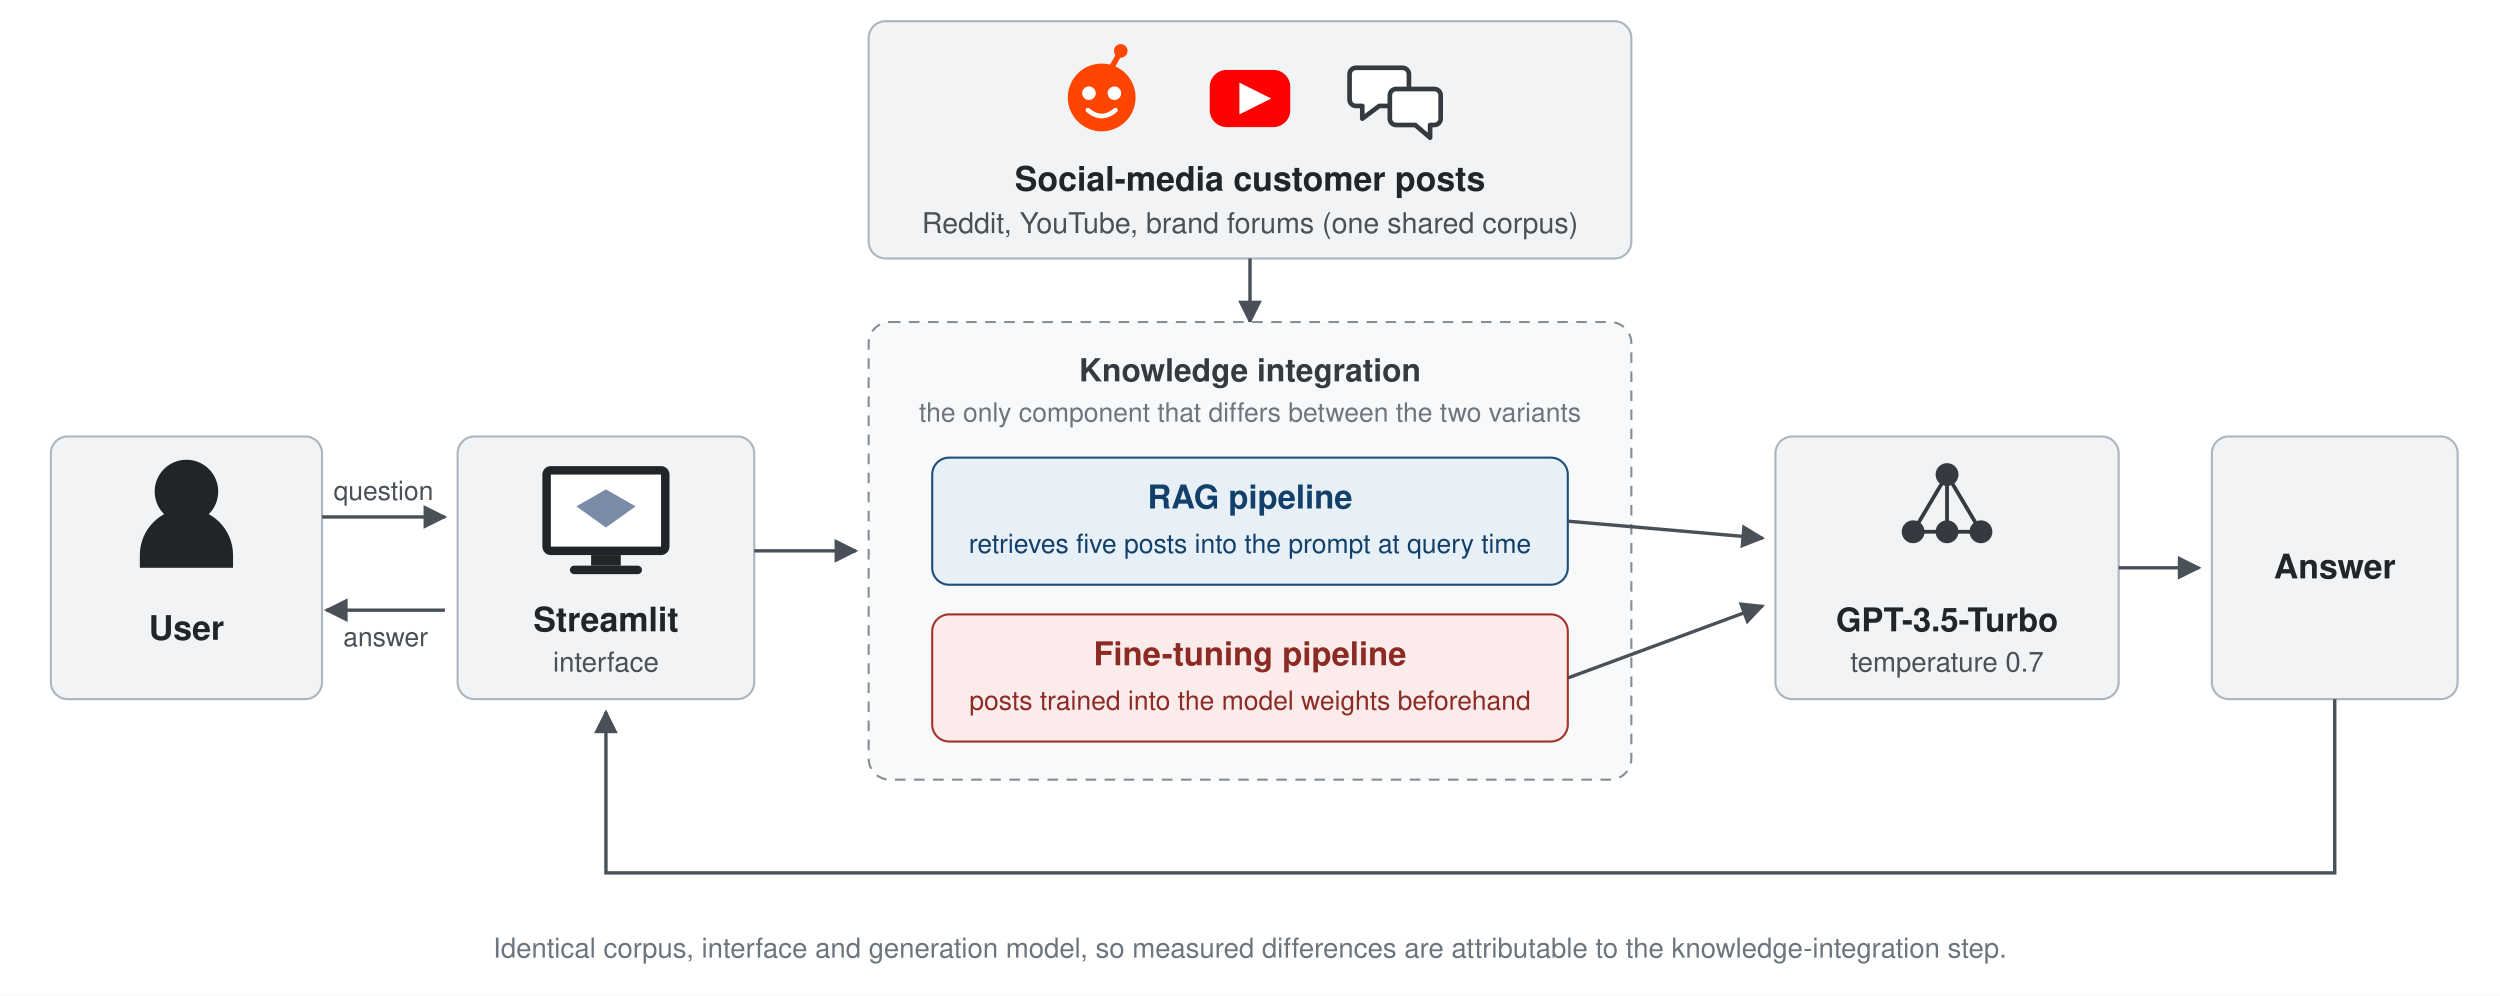
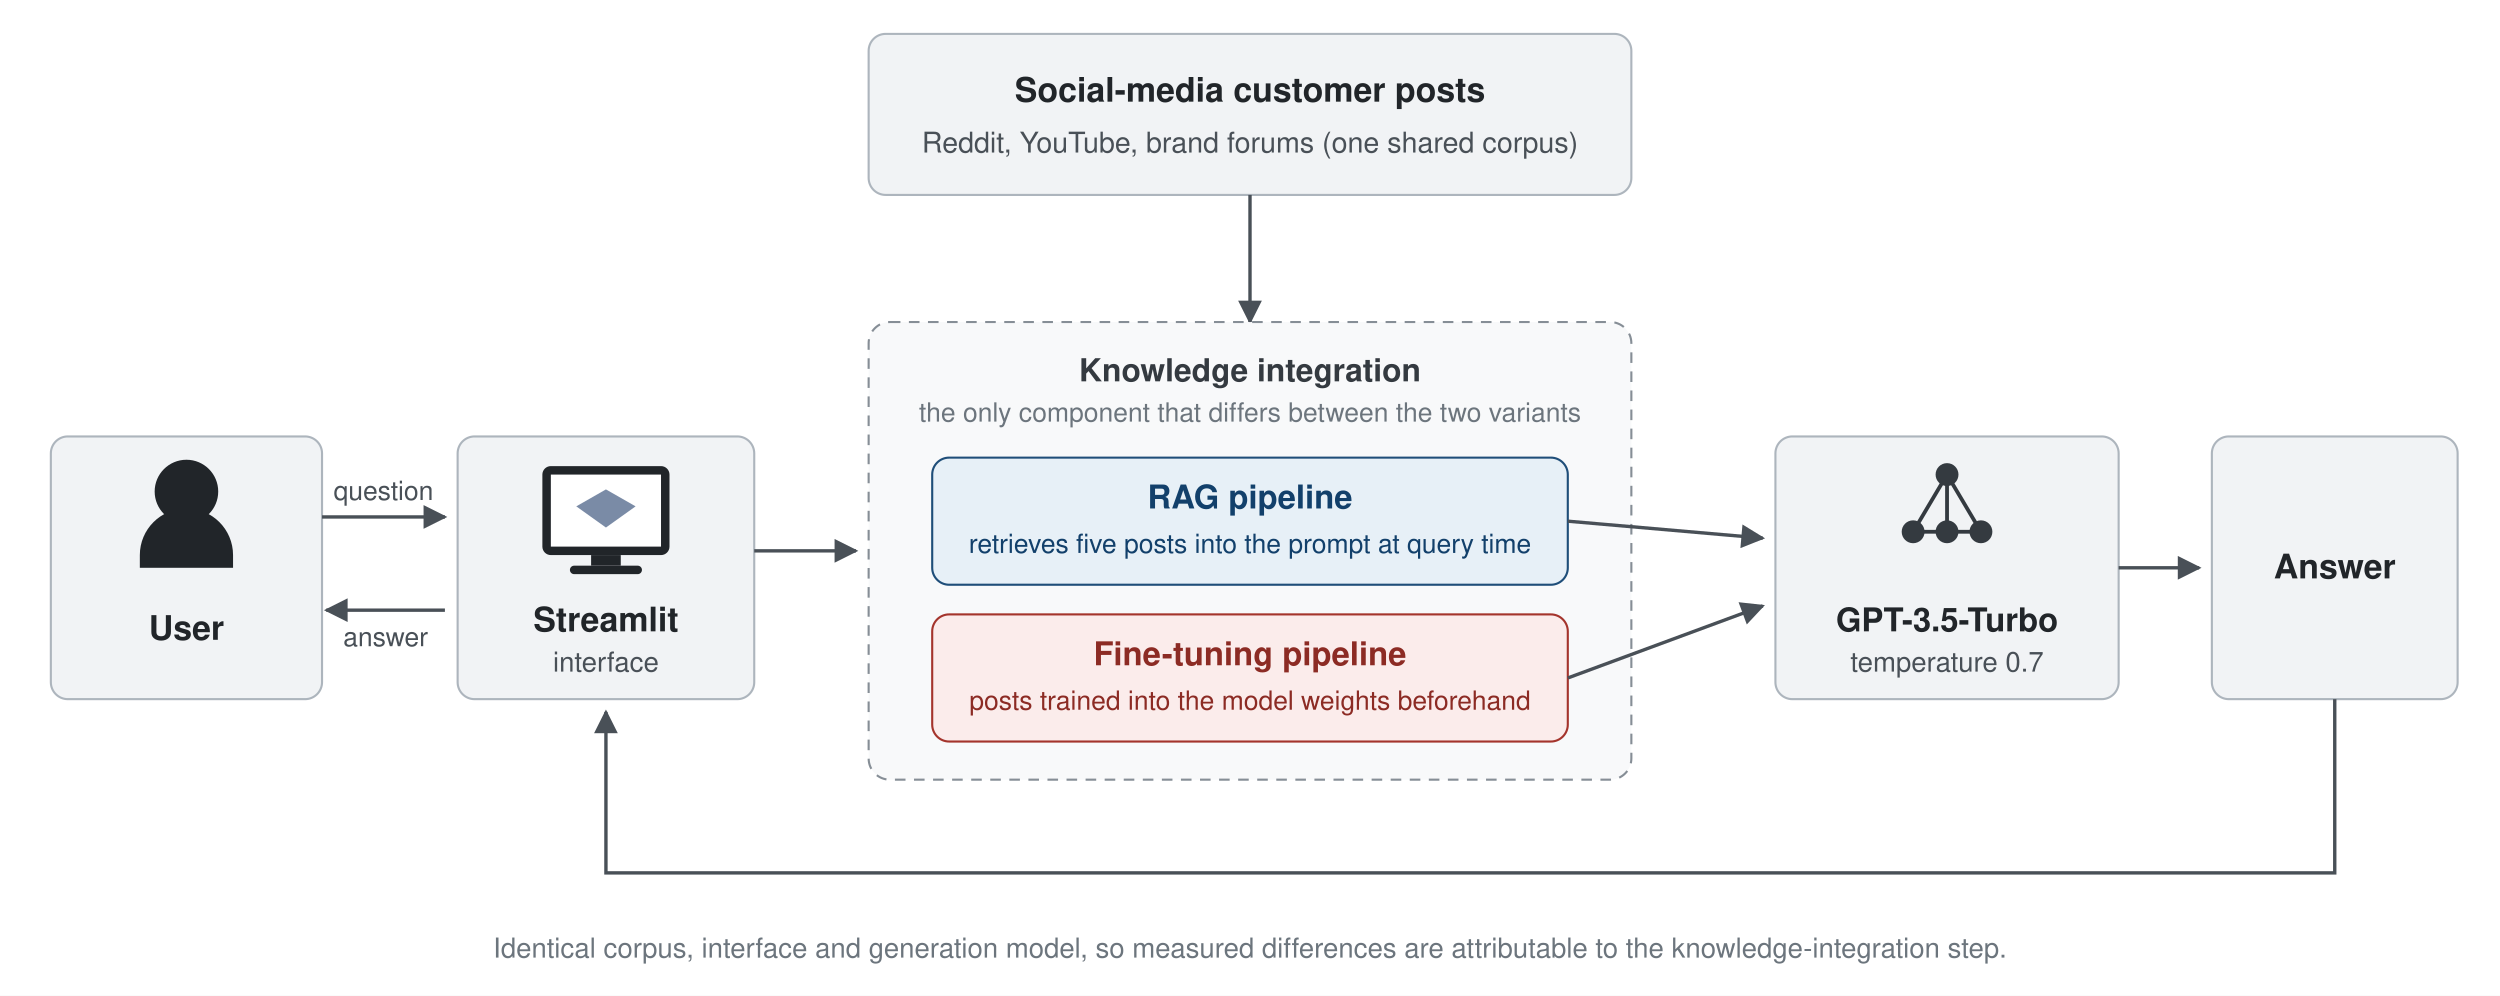
<svg xmlns="http://www.w3.org/2000/svg" viewBox="0 0 1180 470" width="1180" height="470" font-family="-apple-system, BlinkMacSystemFont, 'Segoe UI', Helvetica, Arial, sans-serif">
  <rect width="1180" height="470" fill="#ffffff" />
  <defs>
    <marker id="a" viewBox="0 0 10 10" refX="9" refY="5" markerWidth="7" markerHeight="7" orient="auto-start-reverse">
      <path d="M0,0 L10,5 L0,10 z" fill="#495057" />
    </marker>
  </defs>
-   <rect x="410" y="10" width="360" height="112" rx="8" fill="#f1f3f5" stroke="#adb5bd" />
-   <g transform="translate(520,44)">
-     <circle cx="0" cy="2" r="16" fill="#FF4500" />
-     <circle cx="-6" cy="0" r="3.2" fill="#ffffff" />
-     <circle cx="6" cy="0" r="3.2" fill="#ffffff" />
-     <path d="M-6.5,8 q6.5,5.5 13,0" stroke="#ffffff" stroke-width="2.2" fill="none" stroke-linecap="round" />
-     <path d="M4,-11 L8,-18" stroke="#FF4500" stroke-width="2.6" stroke-linecap="round" />
-     <circle cx="9" cy="-20" r="3.2" fill="#FF4500" />
-   </g>
-   <g transform="translate(590,44)">
-     <rect x="-19" y="-11" width="38" height="27" rx="8" fill="#FF0000" />
-     <path d="M-5,-5 L10,2.5 L-5,10 Z" fill="#ffffff" />
-   </g>
-   <g transform="translate(660,44)" stroke="#343a40" stroke-width="2.2" stroke-linejoin="round">
-     <path d="M-20,-12 h22 a3,3 0 0 1 3,3 v12 a3,3 0 0 1 -3,3 h-11 l-8,6 v-6 h-3 a3,3 0 0 1 -3,-3 v-12 a3,3 0 0 1 3,-3 z" fill="#ffffff" />
-     <path d="M-1,-2 h18 a3,3 0 0 1 3,3 v11 a3,3 0 0 1 -3,3 h-2 v6 l-7,-6 h-9 a3,3 0 0 1 -3,-3 v-11 a3,3 0 0 1 3,-3 z" fill="#ffffff" />
-   </g>
-   <text x="590" y="90" text-anchor="middle" font-size="16" font-weight="600" fill="#212529">Social-media customer posts</text>
-   <text x="590" y="110" text-anchor="middle" font-size="13.5" fill="#495057">Reddit, YouTube, brand forums (one shared corpus)</text>
-   <path d="M590,122 L590,152" stroke="#495057" stroke-width="1.6" marker-end="url(#a)" />
+   <rect x="410" y="16" width="360" height="76" rx="8" fill="#f1f3f5" stroke="#adb5bd" />
+   <text x="590" y="48" text-anchor="middle" font-size="16" font-weight="600" fill="#212529">Social-media customer posts</text>
+   <text x="590" y="72" text-anchor="middle" font-size="13.5" fill="#495057">Reddit, YouTube, brand forums (one shared corpus)</text>
+   <path d="M590,92 L590,152" stroke="#495057" stroke-width="1.6" marker-end="url(#a)" />
  <rect x="24" y="206" width="128" height="124" rx="8" fill="#f1f3f5" stroke="#adb5bd" />
  <g transform="translate(88,244)">
    <circle cx="0" cy="-12" r="15" fill="#212529" />
    <path d="M-22,24 v-6 a22,22 0 0 1 44,0 v6 z" fill="#212529" />
  </g>
  <text x="88" y="302" text-anchor="middle" font-size="16" font-weight="600" fill="#212529">User</text>
  <rect x="216" y="206" width="140" height="124" rx="8" fill="#f1f3f5" stroke="#adb5bd" />
  <g transform="translate(286,242)">
    <rect x="-30" y="-22" width="60" height="42" rx="4" fill="#212529" />
    <rect x="-26" y="-18" width="52" height="34" fill="#ffffff" />
    <path d="M-14,-3 L0,-11 L14,-3 L0,7 Z" fill="#7a8ba6" />
    <rect x="-7" y="20" width="14" height="5" fill="#212529" />
    <rect x="-17" y="25" width="34" height="4" rx="2" fill="#212529" />
  </g>
  <text x="286" y="298" text-anchor="middle" font-size="16" font-weight="600" fill="#212529">Streamlit</text>
  <text x="286" y="317" text-anchor="middle" font-size="13" fill="#495057">interface</text>
  <path d="M152,244 L210,244" stroke="#495057" stroke-width="1.6" marker-end="url(#a)" />
  <text x="181" y="236" text-anchor="middle" font-size="12.5" fill="#495057">question</text>
  <path d="M210,288 L154,288" stroke="#495057" stroke-width="1.6" marker-end="url(#a)" />
  <text x="182" y="305" text-anchor="middle" font-size="12.5" fill="#495057">answer</text>
  <rect x="410" y="152" width="360" height="216" rx="10" fill="#f8f9fa" stroke="#868e96" stroke-dasharray="5 4" />
  <text x="590" y="180" text-anchor="middle" font-size="15" font-weight="600" fill="#343a40">Knowledge integration</text>
  <text x="590" y="199" text-anchor="middle" font-size="12.5" fill="#6c757d">the only component that differs between the two variants</text>
  <rect x="440" y="216" width="300" height="60" rx="8" fill="#e7f0f7" stroke="#1f4e79" />
  <text x="590" y="240" text-anchor="middle" font-size="15.5" font-weight="600" fill="#12406b">RAG pipeline</text>
  <text x="590" y="261" text-anchor="middle" font-size="12.5" fill="#12406b">retrieves five posts into the prompt at query time</text>
  <rect x="440" y="290" width="300" height="60" rx="8" fill="#fbeceb" stroke="#a4342c" />
  <text x="590" y="314" text-anchor="middle" font-size="15.5" font-weight="600" fill="#8c2b24">Fine-tuning pipeline</text>
  <text x="590" y="335" text-anchor="middle" font-size="12.5" fill="#8c2b24">posts trained into the model weights beforehand</text>
  <path d="M356,260 L404,260" stroke="#495057" stroke-width="1.6" marker-end="url(#a)" />
  <rect x="838" y="206" width="162" height="124" rx="8" fill="#f1f3f5" stroke="#adb5bd" />
  <g transform="translate(919,242)">
    <path d="M0,-18 L-16,9 M0,-18 L16,9 M-16,9 L16,9 M0,-18 L0,9" stroke="#343a40" stroke-width="1.8" fill="none" />
    <circle cx="0" cy="-18" r="5.4" fill="#343a40" />
    <circle cx="-16" cy="9" r="5.4" fill="#343a40" />
    <circle cx="16" cy="9" r="5.4" fill="#343a40" />
    <circle cx="0" cy="9" r="5.4" fill="#343a40" />
  </g>
  <text x="919" y="298" text-anchor="middle" font-size="15.5" font-weight="600" fill="#212529">GPT-3.5-Turbo</text>
  <text x="919" y="317" text-anchor="middle" font-size="13" fill="#495057">temperature 0.7</text>
  <path d="M740,246 L832,254" stroke="#495057" stroke-width="1.6" marker-end="url(#a)" />
  <path d="M740,320 L832,286" stroke="#495057" stroke-width="1.6" marker-end="url(#a)" />
  <rect x="1044" y="206" width="116" height="124" rx="8" fill="#f1f3f5" stroke="#adb5bd" />
  <text x="1102" y="273" text-anchor="middle" font-size="16" font-weight="600" fill="#212529">Answer</text>
  <path d="M1000,268 L1038,268" stroke="#495057" stroke-width="1.6" marker-end="url(#a)" />
  <path d="M1102,330 L1102,412 L286,412 L286,336" stroke="#495057" stroke-width="1.6" fill="none" marker-end="url(#a)" />
  <text x="590" y="452" text-anchor="middle" font-size="13" fill="#6c757d">Identical corpus, interface and generation model, so measured differences are attributable to the knowledge-integration step.</text>
</svg>
